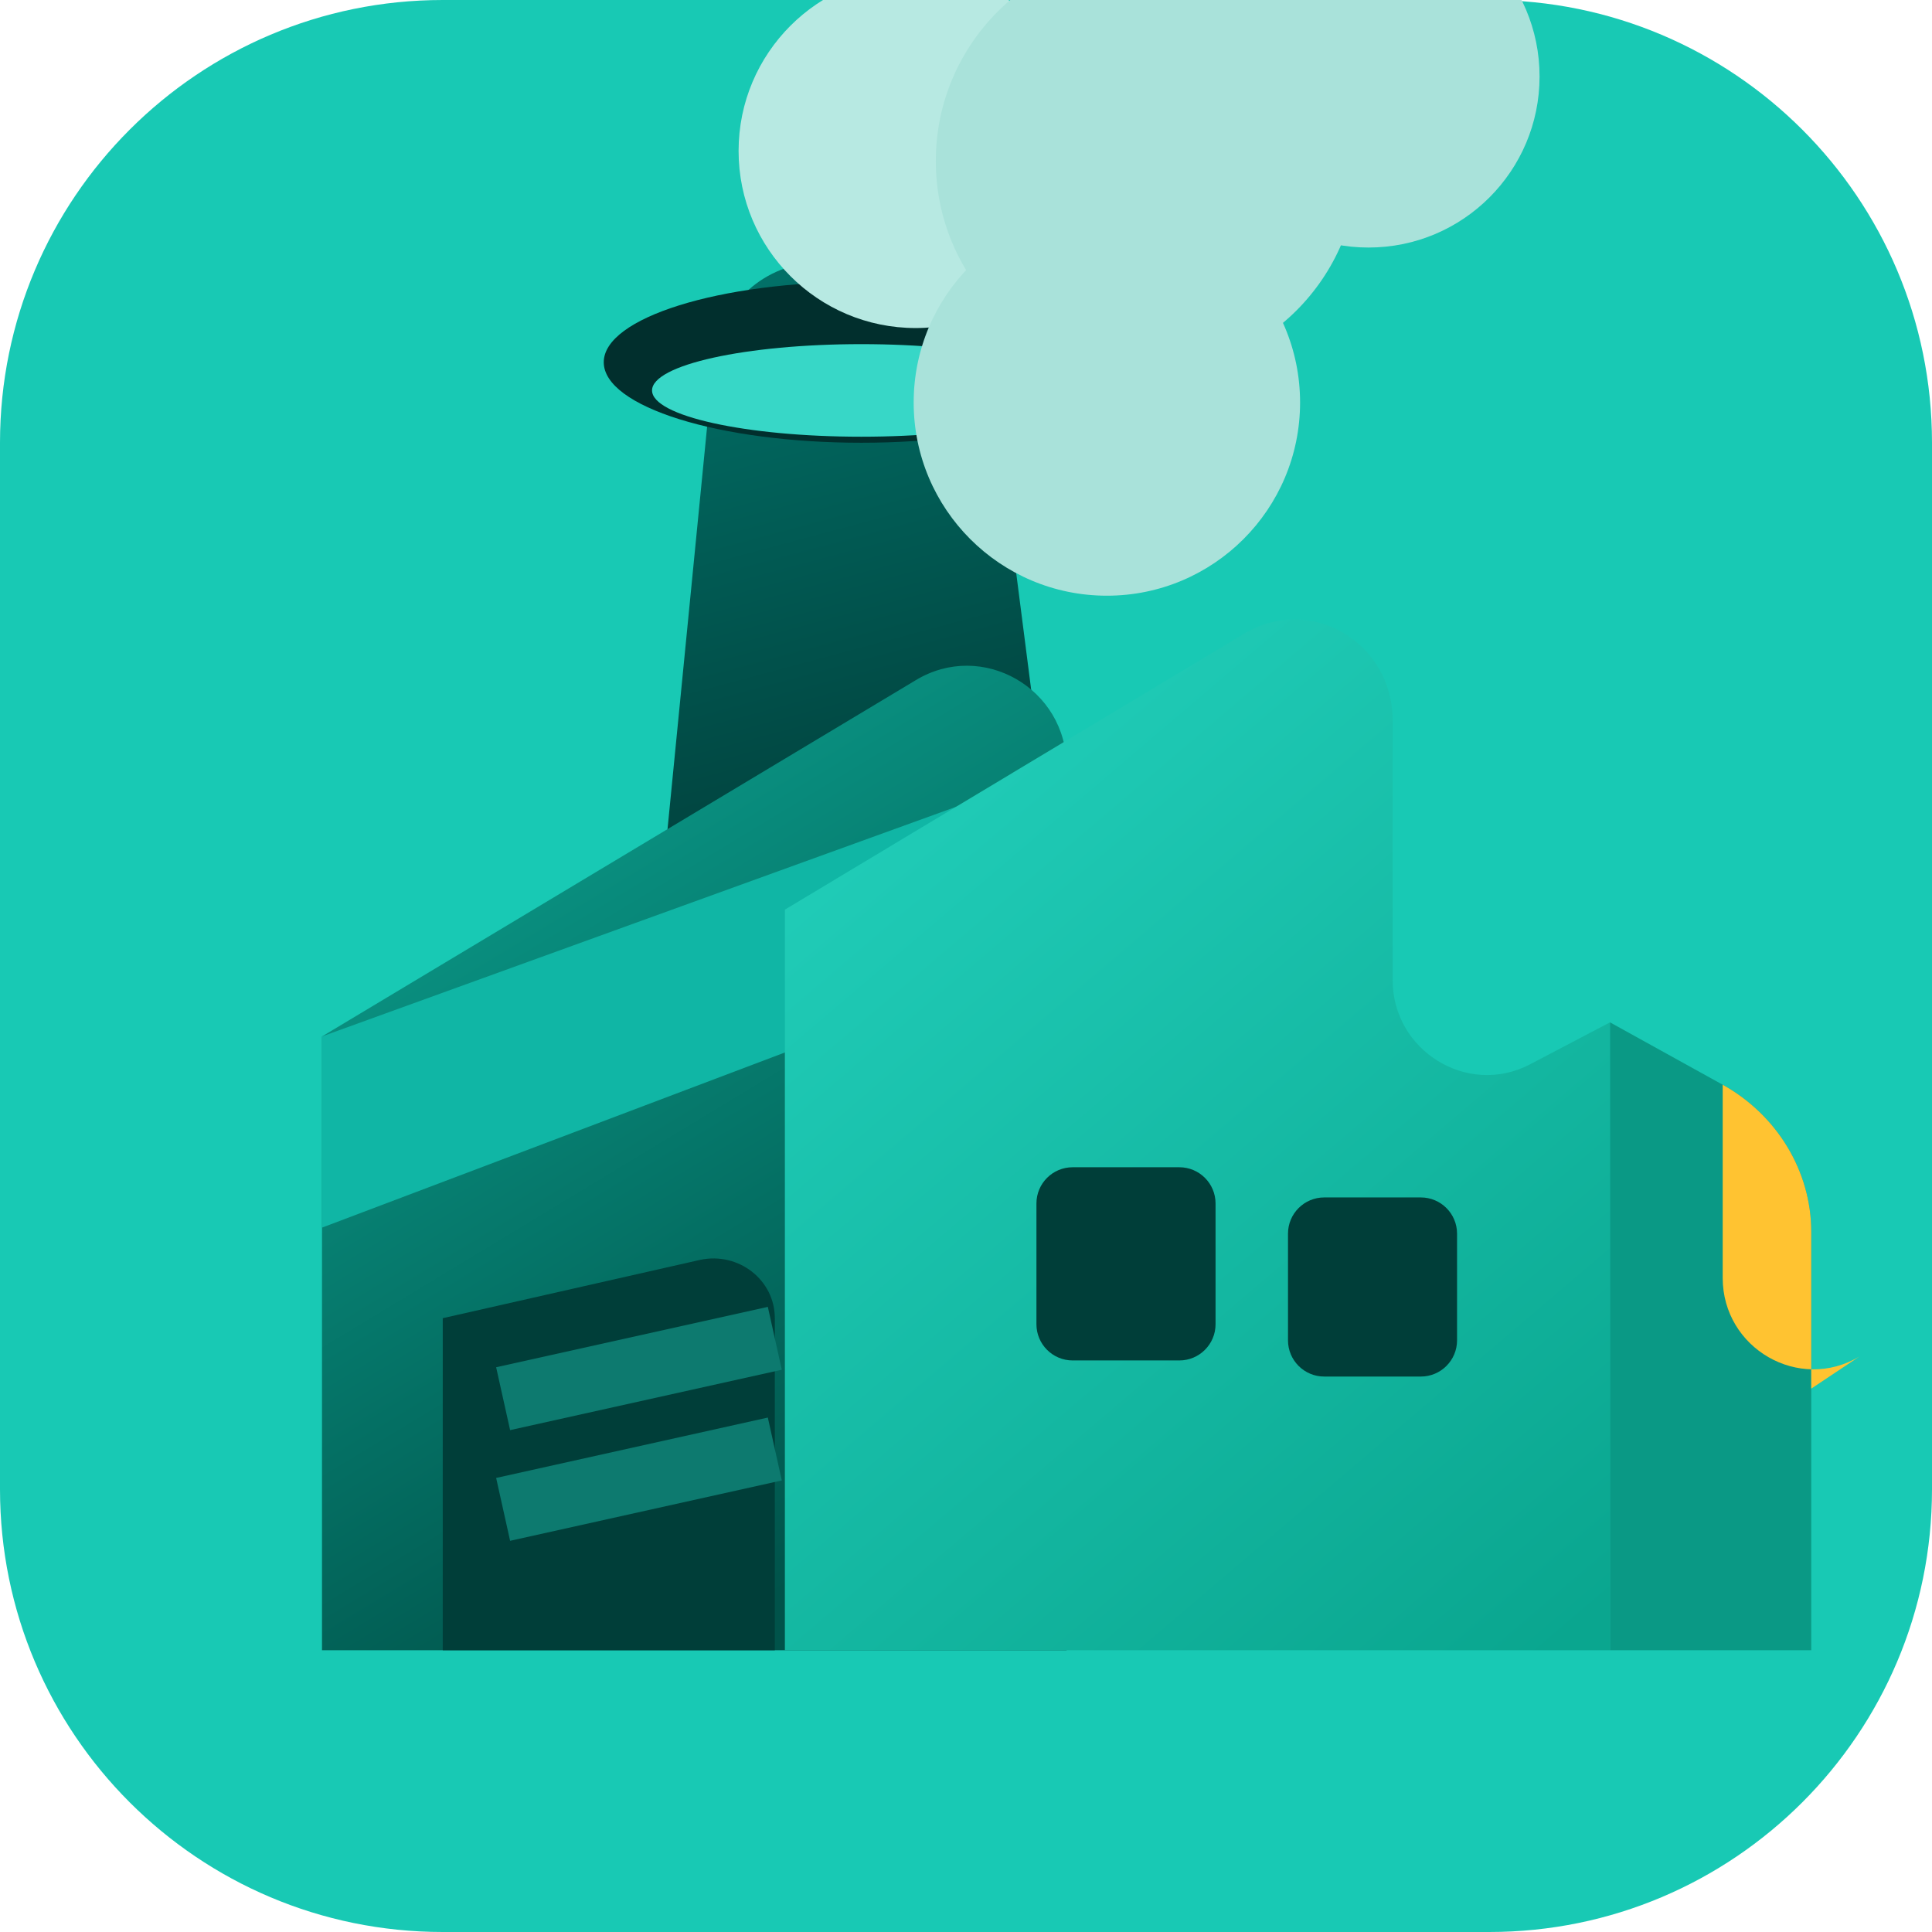
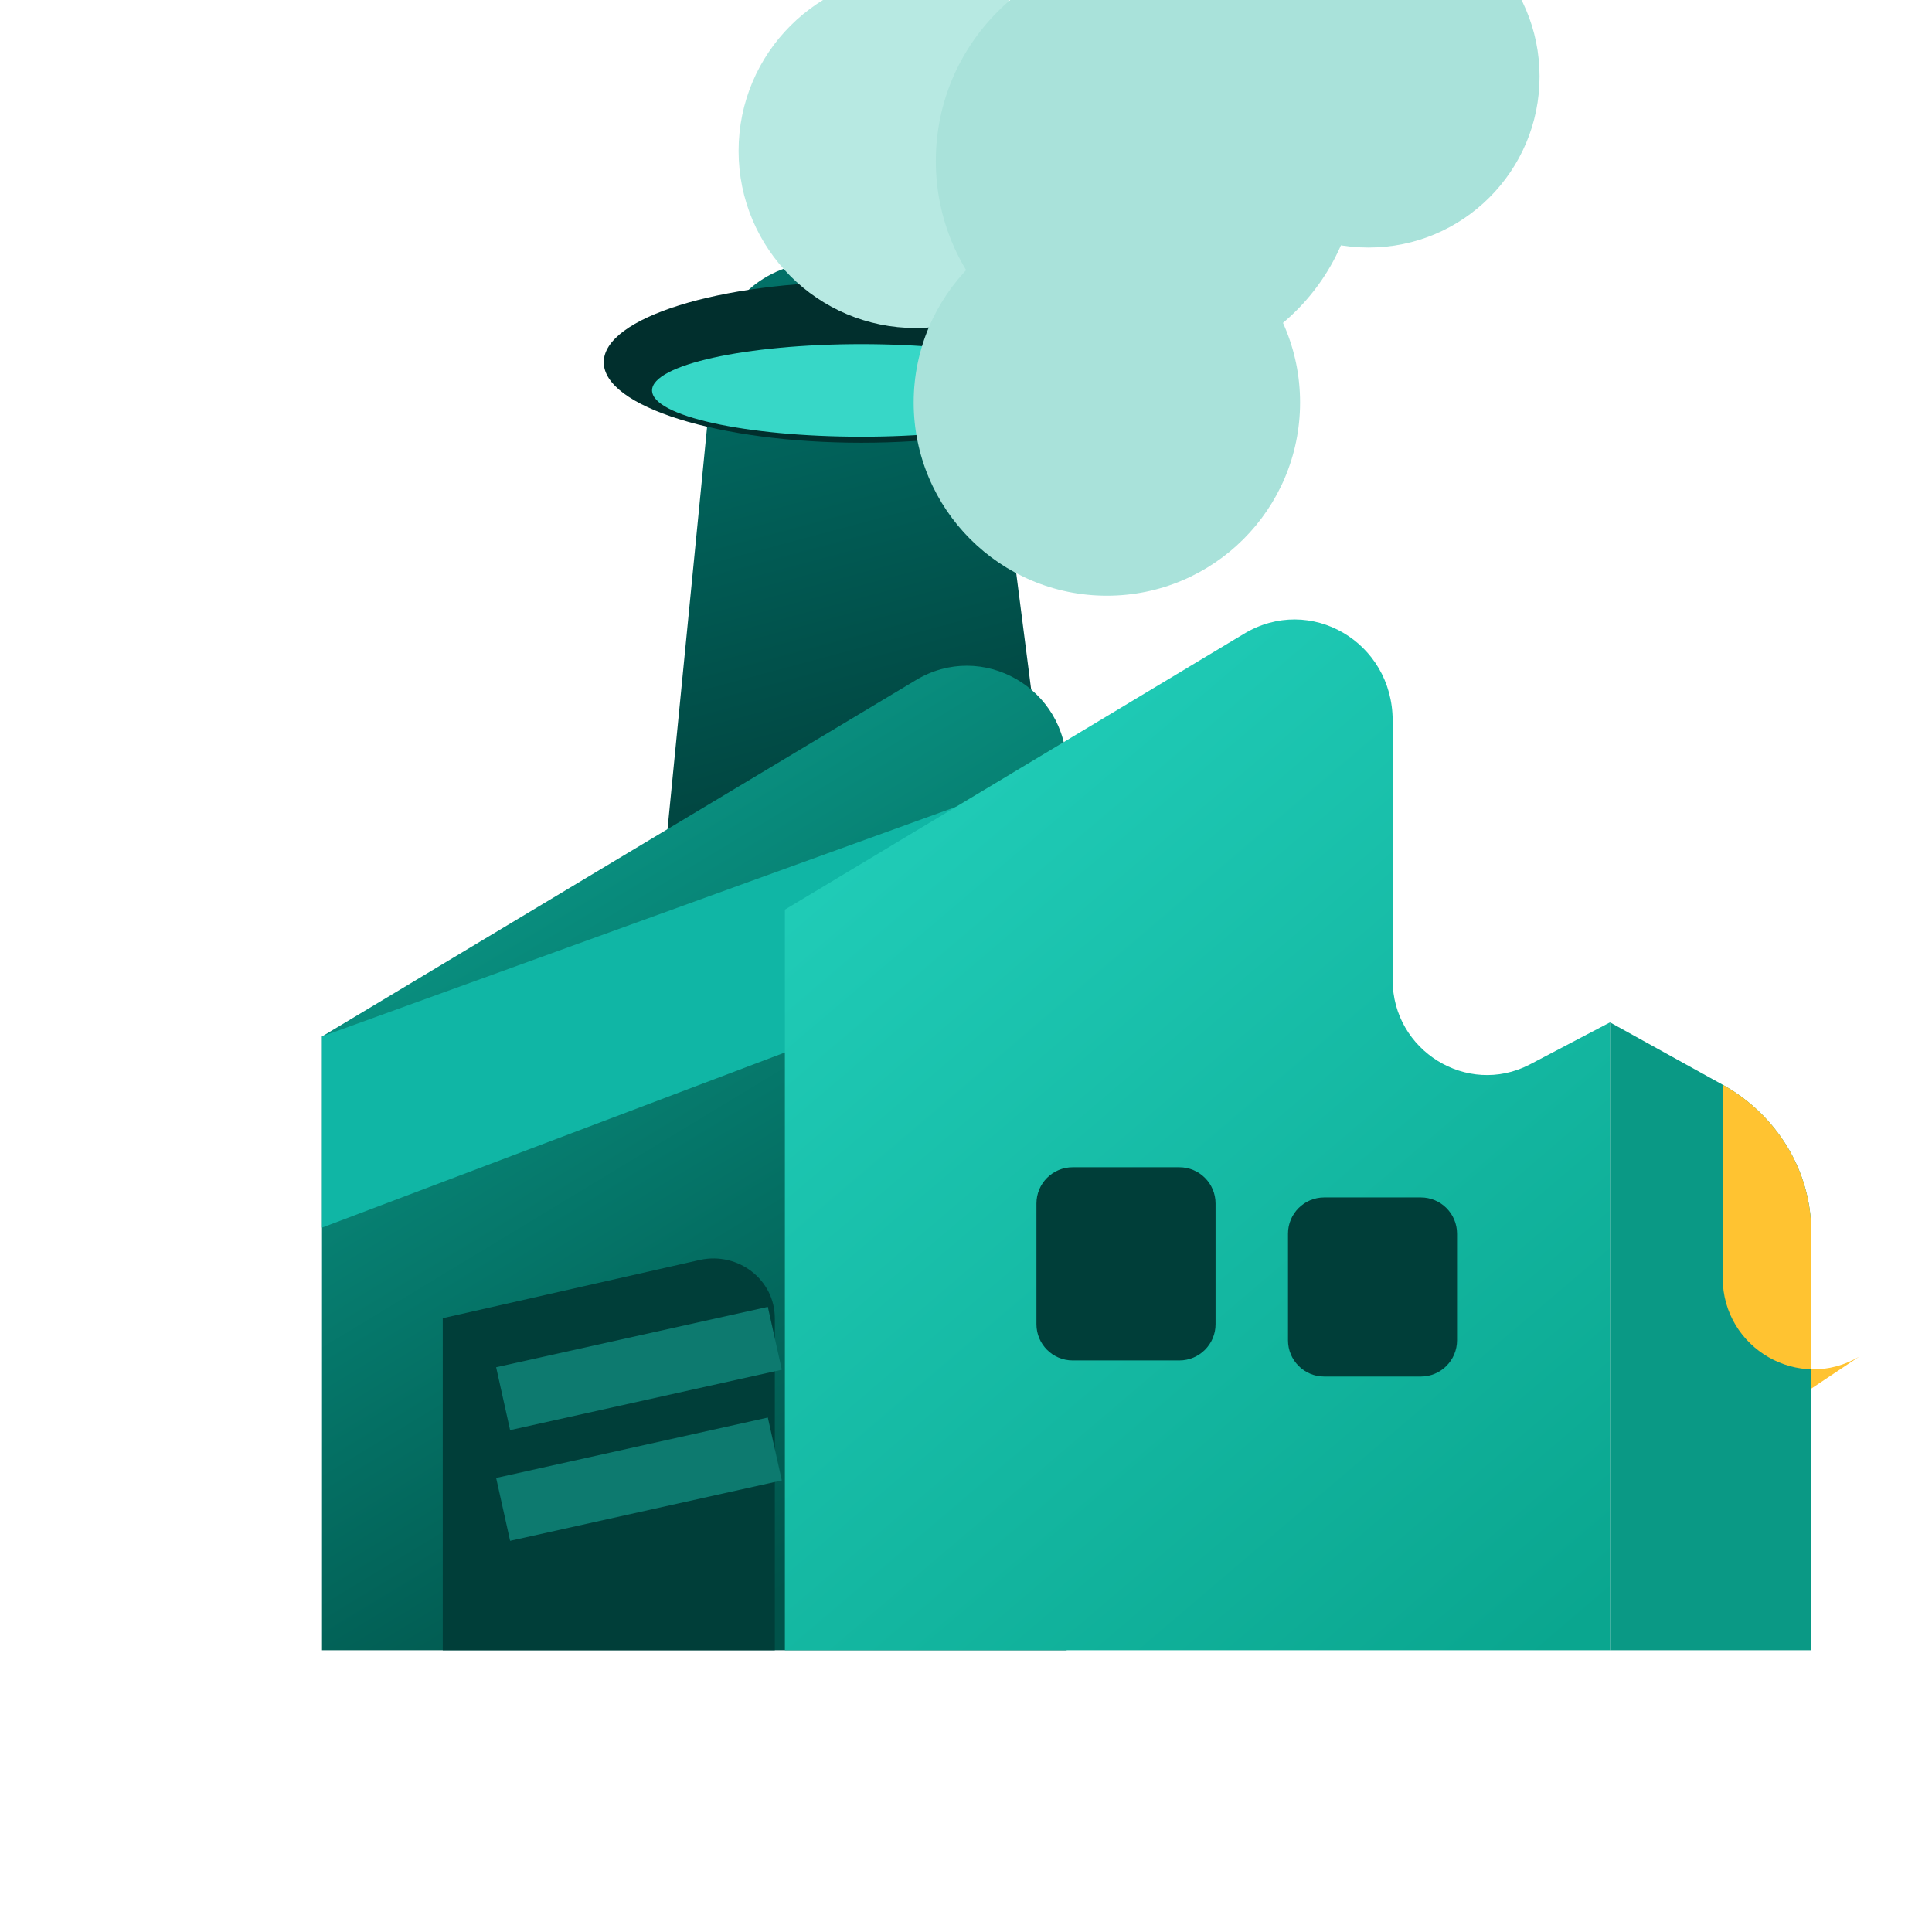
<svg xmlns="http://www.w3.org/2000/svg" width="96" height="96" viewBox="0 0 96 96" fill="none" role="img" aria-labelledby="title desc">
  <defs>
    <linearGradient id="front" x1="36" y1="24" x2="82" y2="78" gradientUnits="userSpaceOnUse">
      <stop stop-color="#27D8C4" />
      <stop offset="1" stop-color="#0AA68F" />
    </linearGradient>
    <linearGradient id="side" x1="16" y1="41" x2="39" y2="79" gradientUnits="userSpaceOnUse">
      <stop stop-color="#0B9C8B" />
      <stop offset="1" stop-color="#00534A" />
    </linearGradient>
    <linearGradient id="stack" x1="32" y1="10" x2="43" y2="51" gradientUnits="userSpaceOnUse">
      <stop stop-color="#02796F" />
      <stop offset="1" stop-color="#00322F" />
    </linearGradient>
  </defs>
-   <rect width="96" height="96" rx="22" fill="#18C9B4" />
  <path d="M32.5 48L35.5 17.5C36 14.8 38.2 13 41 13H43.6C46.4 13 48.7 14.8 49.1 17.6L53 48H32.5Z" fill="url(#stack)" />
  <ellipse cx="42.8" cy="18" rx="12.8" ry="4" fill="#012F2D" />
  <ellipse cx="42.8" cy="19.4" rx="10.4" ry="2.3" fill="#37D7C7" />
  <circle cx="45.5" cy="7.5" r="8.8" fill="#B7E9E2" />
  <circle cx="57" cy="8" r="10.5" fill="#A9E2DA" />
  <circle cx="68" cy="3.8" r="8.5" fill="#A9E2DA" />
  <circle cx="55" cy="20" r="9.6" fill="#A9E2DA" />
  <path d="M16 51.5L45.5 33.8C48.8 31.8 53 34.2 53 38.1V82H16V51.5Z" fill="url(#side)" />
  <path d="M16 51.5L53 38.1V47L16 61V51.5Z" fill="#10B6A5" />
  <path d="M39 45.2L61.8 31.5C65.1 29.5 69.2 31.9 69.2 35.8V48.7C69.2 52.2 72.9 54.5 76 52.9L80 50.8V82H39V45.2Z" fill="url(#front)" />
  <path d="M80 50.8L85.6 53.9C88.3 55.4 90 58.2 90 61.2V82H80V50.8Z" fill="#0A9985" />
  <path d="M80 50.8L85.6 53.9V63.5C85.6 67 89.4 69.2 92.4 67.4L90 69V61.2C90 58.2 88.3 55.4 85.6 53.9L80 50.8Z" fill="#FFC331" />
  <rect x="51.5" y="58" width="8.9" height="9.6" rx="1.8" fill="#003E39" />
  <rect x="64" y="59.5" width="8.4" height="8.9" rx="1.8" fill="#003E39" />
  <path d="M22 65.5L34.8 62.6C36.7 62.2 38.5 63.6 38.5 65.5V82H22V65.5Z" fill="#003E39" />
  <path d="M25 69.5L38.5 66.5" stroke="#0D7A6F" stroke-width="3.2" />
  <path d="M25 75L38.5 72" stroke="#0D7A6F" stroke-width="3.2" />
</svg>
